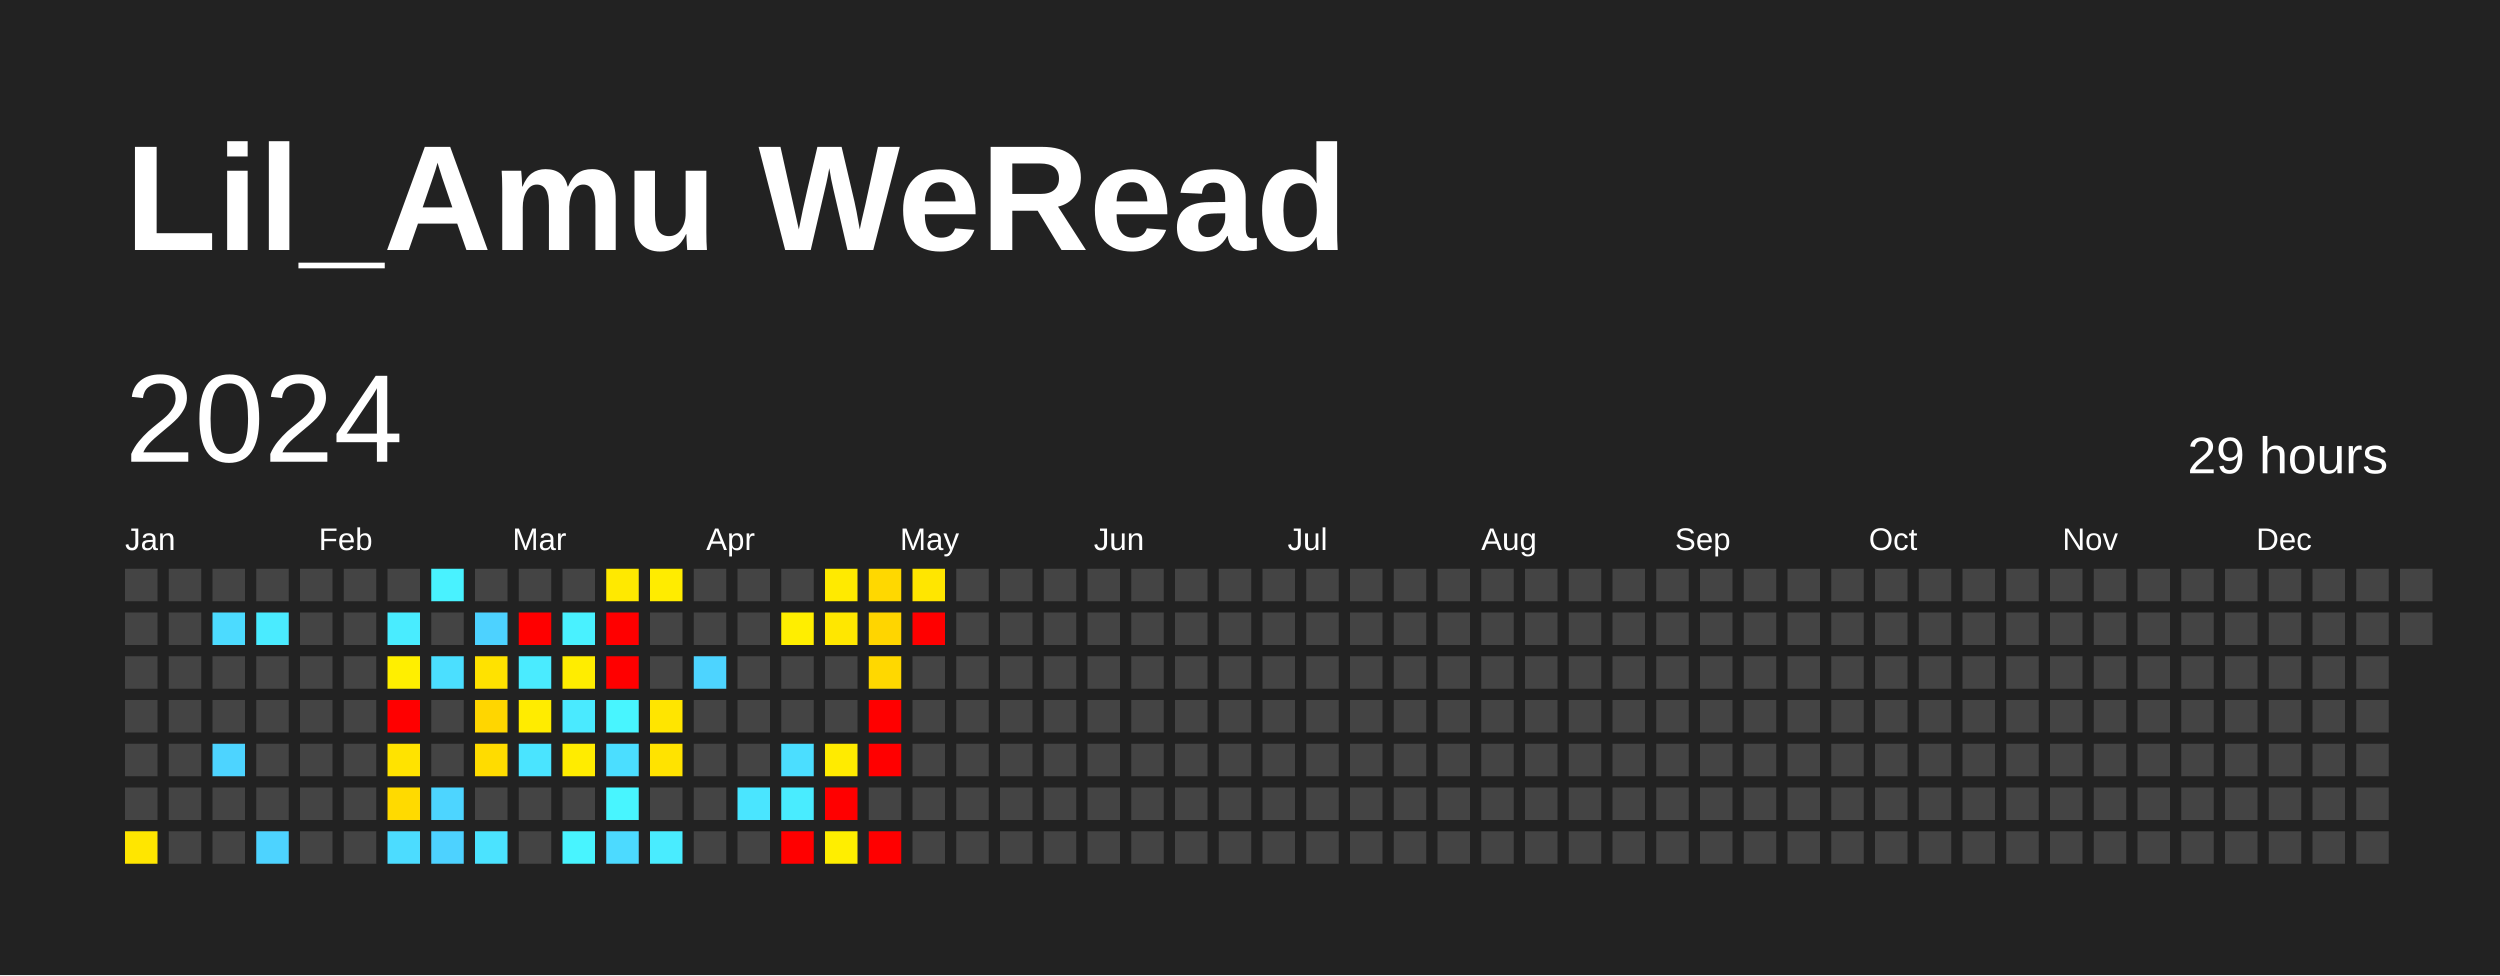
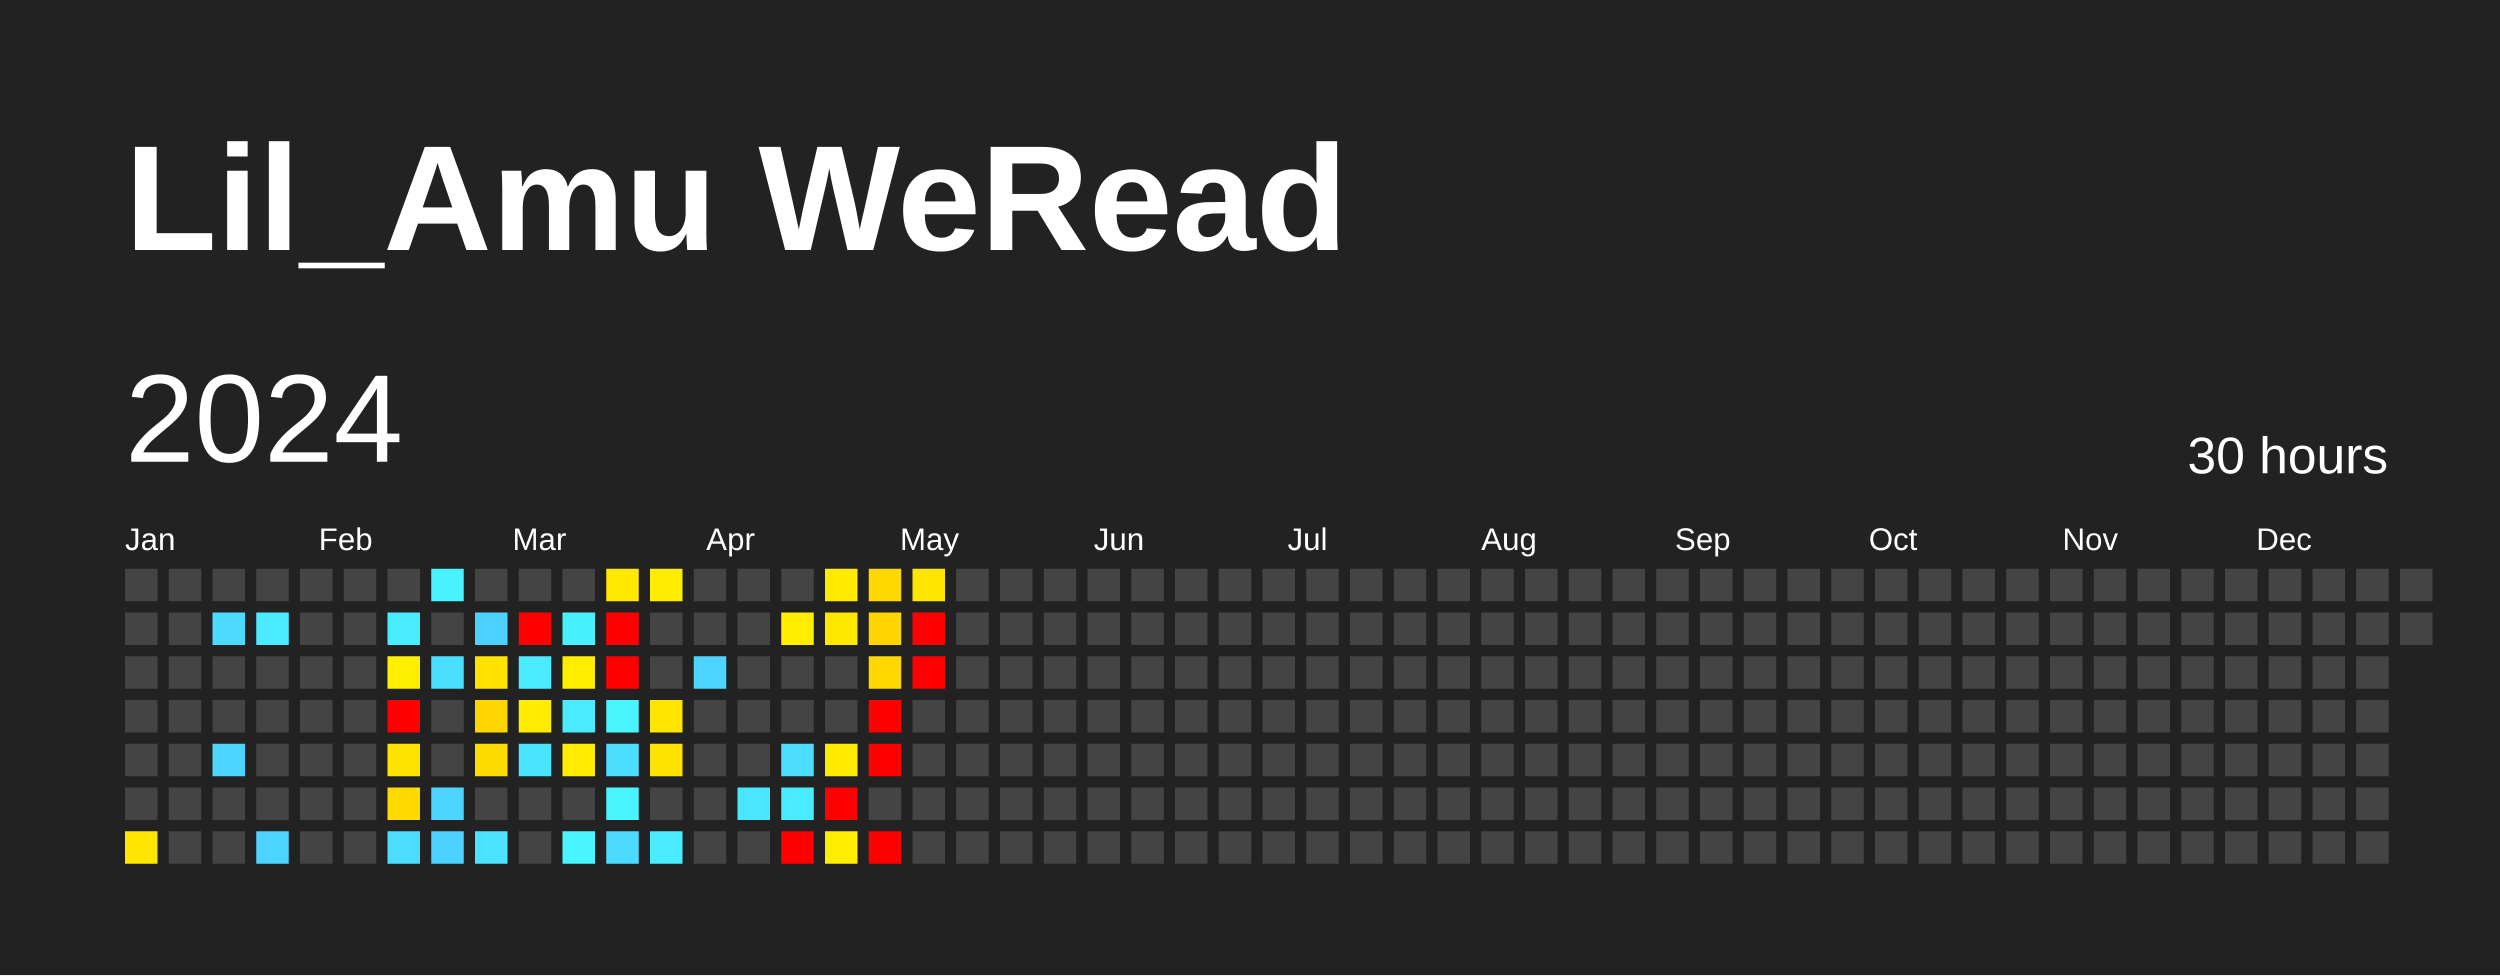
<svg xmlns="http://www.w3.org/2000/svg" baseProfile="full" height="78mm" version="1.1" viewBox="0,0,200,78" width="200mm">
  <defs />
  <rect fill="#222222" height="78" width="200" x="0" y="0" />
  <text fill="#FFFFFF" style="font-size:12px; font-family:Arial; font-weight:bold;" x="10" y="20">Lil_Amu WeRead</text>
  <text dominant-baseline="hanging" fill="#FFFFFF" style="font-size:10.0px; font-family:Arial;" x="10" y="30">2024</text>
-   <text dominant-baseline="hanging" fill="#FFFFFF" style="font-size:4.125px; font-family:Arial;" x="175" y="35">29 hours</text>
+   <text dominant-baseline="hanging" fill="#FFFFFF" style="font-size:4.125px; font-family:Arial;" x="175" y="35">30 hours</text>
  <text fill="#FFFFFF" style="font-size:2.5px; font-family:Arial" x="10.0" y="44">Jan</text>
  <text fill="#FFFFFF" style="font-size:2.5px; font-family:Arial" x="25.5" y="44">Feb</text>
  <text fill="#FFFFFF" style="font-size:2.5px; font-family:Arial" x="41.0" y="44">Mar</text>
  <text fill="#FFFFFF" style="font-size:2.5px; font-family:Arial" x="56.5" y="44">Apr</text>
  <text fill="#FFFFFF" style="font-size:2.5px; font-family:Arial" x="72.0" y="44">May</text>
  <text fill="#FFFFFF" style="font-size:2.5px; font-family:Arial" x="87.5" y="44">Jun</text>
  <text fill="#FFFFFF" style="font-size:2.5px; font-family:Arial" x="103.0" y="44">Jul</text>
  <text fill="#FFFFFF" style="font-size:2.5px; font-family:Arial" x="118.5" y="44">Aug</text>
  <text fill="#FFFFFF" style="font-size:2.5px; font-family:Arial" x="134.0" y="44">Sep</text>
  <text fill="#FFFFFF" style="font-size:2.5px; font-family:Arial" x="149.5" y="44">Oct</text>
  <text fill="#FFFFFF" style="font-size:2.5px; font-family:Arial" x="165.0" y="44">Nov</text>
  <text fill="#FFFFFF" style="font-size:2.5px; font-family:Arial" x="180.5" y="44">Dec</text>
  <rect fill="#444444" height="2.6" width="2.6" x="10.0" y="45.5" />
  <rect fill="#444444" height="2.6" width="2.6" x="10.0" y="49.0" />
  <rect fill="#444444" height="2.6" width="2.6" x="10.0" y="52.5" />
  <rect fill="#444444" height="2.6" width="2.6" x="10.0" y="56.0" />
  <rect fill="#444444" height="2.6" width="2.6" x="10.0" y="59.5" />
  <rect fill="#444444" height="2.6" width="2.6" x="10.0" y="63.0" />
  <rect fill="#ffe600" height="2.6" width="2.6" x="10.0" y="66.5" />
  <rect fill="#444444" height="2.6" width="2.6" x="13.5" y="45.5" />
  <rect fill="#444444" height="2.6" width="2.6" x="13.5" y="49.0" />
  <rect fill="#444444" height="2.6" width="2.6" x="13.5" y="52.5" />
  <rect fill="#444444" height="2.6" width="2.6" x="13.5" y="56.0" />
  <rect fill="#444444" height="2.6" width="2.6" x="13.5" y="59.5" />
  <rect fill="#444444" height="2.6" width="2.6" x="13.5" y="63.0" />
  <rect fill="#444444" height="2.6" width="2.6" x="13.5" y="66.5" />
  <rect fill="#444444" height="2.6" width="2.6" x="17.0" y="45.5" />
  <rect fill="#4cdbff" height="2.6" width="2.6" x="17.0" y="49.0" />
  <rect fill="#444444" height="2.6" width="2.6" x="17.0" y="52.5" />
  <rect fill="#444444" height="2.6" width="2.6" x="17.0" y="56.0" />
  <rect fill="#4dd4ff" height="2.6" width="2.6" x="17.0" y="59.5" />
  <rect fill="#444444" height="2.6" width="2.6" x="17.0" y="63.0" />
  <rect fill="#444444" height="2.6" width="2.6" x="17.0" y="66.5" />
  <rect fill="#444444" height="2.6" width="2.6" x="20.5" y="45.5" />
  <rect fill="#4aebff" height="2.6" width="2.6" x="20.5" y="49.0" />
  <rect fill="#444444" height="2.6" width="2.6" x="20.5" y="52.5" />
  <rect fill="#444444" height="2.6" width="2.6" x="20.5" y="56.0" />
  <rect fill="#444444" height="2.6" width="2.6" x="20.5" y="59.5" />
  <rect fill="#444444" height="2.6" width="2.6" x="20.5" y="63.0" />
  <rect fill="#4dd3ff" height="2.6" width="2.6" x="20.5" y="66.5" />
  <rect fill="#444444" height="2.6" width="2.6" x="24.0" y="45.5" />
  <rect fill="#444444" height="2.6" width="2.6" x="24.0" y="49.0" />
  <rect fill="#444444" height="2.6" width="2.6" x="24.0" y="52.5" />
  <rect fill="#444444" height="2.6" width="2.6" x="24.0" y="56.0" />
  <rect fill="#444444" height="2.6" width="2.6" x="24.0" y="59.5" />
  <rect fill="#444444" height="2.6" width="2.6" x="24.0" y="63.0" />
  <rect fill="#444444" height="2.6" width="2.6" x="24.0" y="66.5" />
  <rect fill="#444444" height="2.6" width="2.6" x="27.5" y="45.5" />
  <rect fill="#444444" height="2.6" width="2.6" x="27.5" y="49.0" />
  <rect fill="#444444" height="2.6" width="2.6" x="27.5" y="52.5" />
  <rect fill="#444444" height="2.6" width="2.6" x="27.5" y="56.0" />
  <rect fill="#444444" height="2.6" width="2.6" x="27.5" y="59.5" />
  <rect fill="#444444" height="2.6" width="2.6" x="27.5" y="63.0" />
  <rect fill="#444444" height="2.6" width="2.6" x="27.5" y="66.5" />
  <rect fill="#444444" height="2.6" width="2.6" x="31.0" y="45.5" />
  <rect fill="#49ecff" height="2.6" width="2.6" x="31.0" y="49.0" />
  <rect fill="#ffef00" height="2.6" width="2.6" x="31.0" y="52.5" />
  <rect fill="red" height="2.6" width="2.6" x="31.0" y="56.0" />
  <rect fill="#ffe300" height="2.6" width="2.6" x="31.0" y="59.5" />
  <rect fill="#ffda00" height="2.6" width="2.6" x="31.0" y="63.0" />
  <rect fill="#4cdcff" height="2.6" width="2.6" x="31.0" y="66.5" />
  <rect fill="#49f2ff" height="2.6" width="2.6" x="34.5" y="45.5" />
  <rect fill="#444444" height="2.6" width="2.6" x="34.5" y="49.0" />
  <rect fill="#4bdfff" height="2.6" width="2.6" x="34.5" y="52.5" />
  <rect fill="#444444" height="2.6" width="2.6" x="34.5" y="56.0" />
  <rect fill="#444444" height="2.6" width="2.6" x="34.5" y="59.5" />
  <rect fill="#4dd5ff" height="2.6" width="2.6" x="34.5" y="63.0" />
  <rect fill="#4dd2ff" height="2.6" width="2.6" x="34.5" y="66.5" />
  <rect fill="#444444" height="2.6" width="2.6" x="38.0" y="45.5" />
  <rect fill="#4dd2ff" height="2.6" width="2.6" x="38.0" y="49.0" />
  <rect fill="#ffe200" height="2.6" width="2.6" x="38.0" y="52.5" />
  <rect fill="#ffd600" height="2.6" width="2.6" x="38.0" y="56.0" />
  <rect fill="#ffdc00" height="2.6" width="2.6" x="38.0" y="59.5" />
  <rect fill="#444444" height="2.6" width="2.6" x="38.0" y="63.0" />
  <rect fill="#4be3ff" height="2.6" width="2.6" x="38.0" y="66.5" />
  <rect fill="#444444" height="2.6" width="2.6" x="41.5" y="45.5" />
  <rect fill="red" height="2.6" width="2.6" x="41.5" y="49.0" />
  <rect fill="#4aebff" height="2.6" width="2.6" x="41.5" y="52.5" />
  <rect fill="#ffec00" height="2.6" width="2.6" x="41.5" y="56.0" />
  <rect fill="#4ae4ff" height="2.6" width="2.6" x="41.5" y="59.5" />
  <rect fill="#444444" height="2.6" width="2.6" x="41.5" y="63.0" />
  <rect fill="#444444" height="2.6" width="2.6" x="41.5" y="66.5" />
  <rect fill="#444444" height="2.6" width="2.6" x="45.0" y="45.5" />
  <rect fill="#49f1ff" height="2.6" width="2.6" x="45.0" y="49.0" />
  <rect fill="#ffed00" height="2.6" width="2.6" x="45.0" y="52.5" />
  <rect fill="#4aeaff" height="2.6" width="2.6" x="45.0" y="56.0" />
  <rect fill="#ffec00" height="2.6" width="2.6" x="45.0" y="59.5" />
  <rect fill="#444444" height="2.6" width="2.6" x="45.0" y="63.0" />
  <rect fill="#48f4ff" height="2.6" width="2.6" x="45.0" y="66.5" />
  <rect fill="#ffe900" height="2.6" width="2.6" x="48.5" y="45.5" />
  <rect fill="red" height="2.6" width="2.6" x="48.5" y="49.0" />
  <rect fill="red" height="2.6" width="2.6" x="48.5" y="52.5" />
  <rect fill="#48f5ff" height="2.6" width="2.6" x="48.5" y="56.0" />
  <rect fill="#4bdeff" height="2.6" width="2.6" x="48.5" y="59.5" />
  <rect fill="#48f5ff" height="2.6" width="2.6" x="48.5" y="63.0" />
  <rect fill="#4cdaff" height="2.6" width="2.6" x="48.5" y="66.5" />
  <rect fill="#ffec00" height="2.6" width="2.6" x="52.0" y="45.5" />
  <rect fill="#444444" height="2.6" width="2.6" x="52.0" y="49.0" />
  <rect fill="#444444" height="2.6" width="2.6" x="52.0" y="52.5" />
  <rect fill="#ffe500" height="2.6" width="2.6" x="52.0" y="56.0" />
  <rect fill="#ffe300" height="2.6" width="2.6" x="52.0" y="59.5" />
  <rect fill="#444444" height="2.6" width="2.6" x="52.0" y="63.0" />
  <rect fill="#49ecff" height="2.6" width="2.6" x="52.0" y="66.5" />
  <rect fill="#444444" height="2.6" width="2.6" x="55.5" y="45.5" />
  <rect fill="#444444" height="2.6" width="2.6" x="55.5" y="49.0" />
  <rect fill="#4dd4ff" height="2.6" width="2.6" x="55.5" y="52.5" />
  <rect fill="#444444" height="2.6" width="2.6" x="55.5" y="56.0" />
  <rect fill="#444444" height="2.6" width="2.6" x="55.5" y="59.5" />
  <rect fill="#444444" height="2.6" width="2.6" x="55.5" y="63.0" />
  <rect fill="#444444" height="2.6" width="2.6" x="55.5" y="66.5" />
  <rect fill="#444444" height="2.6" width="2.6" x="59.0" y="45.5" />
  <rect fill="#444444" height="2.6" width="2.6" x="59.0" y="49.0" />
  <rect fill="#444444" height="2.6" width="2.6" x="59.0" y="52.5" />
  <rect fill="#444444" height="2.6" width="2.6" x="59.0" y="56.0" />
  <rect fill="#444444" height="2.6" width="2.6" x="59.0" y="59.5" />
  <rect fill="#4ae5ff" height="2.6" width="2.6" x="59.0" y="63.0" />
  <rect fill="#444444" height="2.6" width="2.6" x="59.0" y="66.5" />
  <rect fill="#444444" height="2.6" width="2.6" x="62.5" y="45.5" />
  <rect fill="#ffee00" height="2.6" width="2.6" x="62.5" y="49.0" />
  <rect fill="#444444" height="2.6" width="2.6" x="62.5" y="52.5" />
  <rect fill="#444444" height="2.6" width="2.6" x="62.5" y="56.0" />
  <rect fill="#4bdeff" height="2.6" width="2.6" x="62.5" y="59.5" />
  <rect fill="#49ecff" height="2.6" width="2.6" x="62.5" y="63.0" />
  <rect fill="red" height="2.6" width="2.6" x="62.5" y="66.5" />
  <rect fill="#ffea00" height="2.6" width="2.6" x="66.0" y="45.5" />
  <rect fill="#ffe700" height="2.6" width="2.6" x="66.0" y="49.0" />
  <rect fill="#444444" height="2.6" width="2.6" x="66.0" y="52.5" />
  <rect fill="#444444" height="2.6" width="2.6" x="66.0" y="56.0" />
  <rect fill="#ffeb00" height="2.6" width="2.6" x="66.0" y="59.5" />
  <rect fill="red" height="2.6" width="2.6" x="66.0" y="63.0" />
  <rect fill="#ffee00" height="2.6" width="2.6" x="66.0" y="66.5" />
  <rect fill="#ffd800" height="2.6" width="2.6" x="69.5" y="45.5" />
  <rect fill="#ffd500" height="2.6" width="2.6" x="69.5" y="49.0" />
  <rect fill="#ffd800" height="2.6" width="2.6" x="69.5" y="52.5" />
  <rect fill="red" height="2.6" width="2.6" x="69.5" y="56.0" />
  <rect fill="red" height="2.6" width="2.6" x="69.5" y="59.5" />
  <rect fill="#444444" height="2.6" width="2.6" x="69.5" y="63.0" />
  <rect fill="red" height="2.6" width="2.6" x="69.5" y="66.5" />
  <rect fill="#ffe600" height="2.6" width="2.6" x="73.0" y="45.5" />
  <rect fill="red" height="2.6" width="2.6" x="73.0" y="49.0" />
-   <rect fill="#444444" height="2.6" width="2.6" x="73.0" y="52.5" />
+   <rect fill="red" height="2.6" width="2.6" x="73.0" y="52.5" />
  <rect fill="#444444" height="2.6" width="2.6" x="73.0" y="56.0" />
  <rect fill="#444444" height="2.6" width="2.6" x="73.0" y="59.5" />
  <rect fill="#444444" height="2.6" width="2.6" x="73.0" y="63.0" />
  <rect fill="#444444" height="2.6" width="2.6" x="73.0" y="66.5" />
  <rect fill="#444444" height="2.6" width="2.6" x="76.5" y="45.5" />
  <rect fill="#444444" height="2.6" width="2.6" x="76.5" y="49.0" />
  <rect fill="#444444" height="2.6" width="2.6" x="76.5" y="52.5" />
  <rect fill="#444444" height="2.6" width="2.6" x="76.5" y="56.0" />
  <rect fill="#444444" height="2.6" width="2.6" x="76.5" y="59.5" />
  <rect fill="#444444" height="2.6" width="2.6" x="76.5" y="63.0" />
  <rect fill="#444444" height="2.6" width="2.6" x="76.5" y="66.5" />
  <rect fill="#444444" height="2.6" width="2.6" x="80.0" y="45.5" />
  <rect fill="#444444" height="2.6" width="2.6" x="80.0" y="49.0" />
  <rect fill="#444444" height="2.6" width="2.6" x="80.0" y="52.5" />
  <rect fill="#444444" height="2.6" width="2.6" x="80.0" y="56.0" />
  <rect fill="#444444" height="2.6" width="2.6" x="80.0" y="59.5" />
  <rect fill="#444444" height="2.6" width="2.6" x="80.0" y="63.0" />
  <rect fill="#444444" height="2.6" width="2.6" x="80.0" y="66.5" />
  <rect fill="#444444" height="2.6" width="2.6" x="83.5" y="45.5" />
  <rect fill="#444444" height="2.6" width="2.6" x="83.5" y="49.0" />
  <rect fill="#444444" height="2.6" width="2.6" x="83.5" y="52.5" />
  <rect fill="#444444" height="2.6" width="2.6" x="83.5" y="56.0" />
  <rect fill="#444444" height="2.6" width="2.6" x="83.5" y="59.5" />
  <rect fill="#444444" height="2.6" width="2.6" x="83.5" y="63.0" />
  <rect fill="#444444" height="2.6" width="2.6" x="83.5" y="66.5" />
  <rect fill="#444444" height="2.6" width="2.6" x="87.0" y="45.5" />
  <rect fill="#444444" height="2.6" width="2.6" x="87.0" y="49.0" />
  <rect fill="#444444" height="2.6" width="2.6" x="87.0" y="52.5" />
  <rect fill="#444444" height="2.6" width="2.6" x="87.0" y="56.0" />
  <rect fill="#444444" height="2.6" width="2.6" x="87.0" y="59.5" />
  <rect fill="#444444" height="2.6" width="2.6" x="87.0" y="63.0" />
  <rect fill="#444444" height="2.6" width="2.6" x="87.0" y="66.5" />
  <rect fill="#444444" height="2.6" width="2.6" x="90.5" y="45.5" />
  <rect fill="#444444" height="2.6" width="2.6" x="90.5" y="49.0" />
  <rect fill="#444444" height="2.6" width="2.6" x="90.5" y="52.5" />
  <rect fill="#444444" height="2.6" width="2.6" x="90.5" y="56.0" />
  <rect fill="#444444" height="2.6" width="2.6" x="90.5" y="59.5" />
  <rect fill="#444444" height="2.6" width="2.6" x="90.5" y="63.0" />
  <rect fill="#444444" height="2.6" width="2.6" x="90.5" y="66.5" />
  <rect fill="#444444" height="2.6" width="2.6" x="94.0" y="45.5" />
  <rect fill="#444444" height="2.6" width="2.6" x="94.0" y="49.0" />
  <rect fill="#444444" height="2.6" width="2.6" x="94.0" y="52.5" />
  <rect fill="#444444" height="2.6" width="2.6" x="94.0" y="56.0" />
  <rect fill="#444444" height="2.6" width="2.6" x="94.0" y="59.5" />
  <rect fill="#444444" height="2.6" width="2.6" x="94.0" y="63.0" />
  <rect fill="#444444" height="2.6" width="2.6" x="94.0" y="66.5" />
  <rect fill="#444444" height="2.6" width="2.6" x="97.5" y="45.5" />
  <rect fill="#444444" height="2.6" width="2.6" x="97.5" y="49.0" />
  <rect fill="#444444" height="2.6" width="2.6" x="97.5" y="52.5" />
  <rect fill="#444444" height="2.6" width="2.6" x="97.5" y="56.0" />
  <rect fill="#444444" height="2.6" width="2.6" x="97.5" y="59.5" />
  <rect fill="#444444" height="2.6" width="2.6" x="97.5" y="63.0" />
  <rect fill="#444444" height="2.6" width="2.6" x="97.5" y="66.5" />
  <rect fill="#444444" height="2.6" width="2.6" x="101.0" y="45.5" />
  <rect fill="#444444" height="2.6" width="2.6" x="101.0" y="49.0" />
  <rect fill="#444444" height="2.6" width="2.6" x="101.0" y="52.5" />
  <rect fill="#444444" height="2.6" width="2.6" x="101.0" y="56.0" />
  <rect fill="#444444" height="2.6" width="2.6" x="101.0" y="59.5" />
  <rect fill="#444444" height="2.6" width="2.6" x="101.0" y="63.0" />
  <rect fill="#444444" height="2.6" width="2.6" x="101.0" y="66.5" />
  <rect fill="#444444" height="2.6" width="2.6" x="104.5" y="45.5" />
  <rect fill="#444444" height="2.6" width="2.6" x="104.5" y="49.0" />
  <rect fill="#444444" height="2.6" width="2.6" x="104.5" y="52.5" />
  <rect fill="#444444" height="2.6" width="2.6" x="104.5" y="56.0" />
  <rect fill="#444444" height="2.6" width="2.6" x="104.5" y="59.5" />
  <rect fill="#444444" height="2.6" width="2.6" x="104.5" y="63.0" />
  <rect fill="#444444" height="2.6" width="2.6" x="104.5" y="66.5" />
  <rect fill="#444444" height="2.6" width="2.6" x="108.0" y="45.5" />
  <rect fill="#444444" height="2.6" width="2.6" x="108.0" y="49.0" />
  <rect fill="#444444" height="2.6" width="2.6" x="108.0" y="52.5" />
  <rect fill="#444444" height="2.6" width="2.6" x="108.0" y="56.0" />
  <rect fill="#444444" height="2.6" width="2.6" x="108.0" y="59.5" />
  <rect fill="#444444" height="2.6" width="2.6" x="108.0" y="63.0" />
  <rect fill="#444444" height="2.6" width="2.6" x="108.0" y="66.5" />
  <rect fill="#444444" height="2.6" width="2.6" x="111.5" y="45.5" />
  <rect fill="#444444" height="2.6" width="2.6" x="111.5" y="49.0" />
  <rect fill="#444444" height="2.6" width="2.6" x="111.5" y="52.5" />
  <rect fill="#444444" height="2.6" width="2.6" x="111.5" y="56.0" />
  <rect fill="#444444" height="2.6" width="2.6" x="111.5" y="59.5" />
  <rect fill="#444444" height="2.6" width="2.6" x="111.5" y="63.0" />
  <rect fill="#444444" height="2.6" width="2.6" x="111.5" y="66.5" />
  <rect fill="#444444" height="2.6" width="2.6" x="115.0" y="45.5" />
  <rect fill="#444444" height="2.6" width="2.6" x="115.0" y="49.0" />
  <rect fill="#444444" height="2.6" width="2.6" x="115.0" y="52.5" />
  <rect fill="#444444" height="2.6" width="2.6" x="115.0" y="56.0" />
  <rect fill="#444444" height="2.6" width="2.6" x="115.0" y="59.5" />
  <rect fill="#444444" height="2.6" width="2.6" x="115.0" y="63.0" />
  <rect fill="#444444" height="2.6" width="2.6" x="115.0" y="66.5" />
  <rect fill="#444444" height="2.6" width="2.6" x="118.5" y="45.5" />
  <rect fill="#444444" height="2.6" width="2.6" x="118.5" y="49.0" />
  <rect fill="#444444" height="2.6" width="2.6" x="118.5" y="52.5" />
  <rect fill="#444444" height="2.6" width="2.6" x="118.5" y="56.0" />
  <rect fill="#444444" height="2.6" width="2.6" x="118.5" y="59.5" />
  <rect fill="#444444" height="2.6" width="2.6" x="118.5" y="63.0" />
  <rect fill="#444444" height="2.6" width="2.6" x="118.5" y="66.5" />
  <rect fill="#444444" height="2.6" width="2.6" x="122.0" y="45.5" />
  <rect fill="#444444" height="2.6" width="2.6" x="122.0" y="49.0" />
  <rect fill="#444444" height="2.6" width="2.6" x="122.0" y="52.5" />
  <rect fill="#444444" height="2.6" width="2.6" x="122.0" y="56.0" />
  <rect fill="#444444" height="2.6" width="2.6" x="122.0" y="59.5" />
  <rect fill="#444444" height="2.6" width="2.6" x="122.0" y="63.0" />
  <rect fill="#444444" height="2.6" width="2.6" x="122.0" y="66.5" />
  <rect fill="#444444" height="2.6" width="2.6" x="125.5" y="45.5" />
  <rect fill="#444444" height="2.6" width="2.6" x="125.5" y="49.0" />
  <rect fill="#444444" height="2.6" width="2.6" x="125.5" y="52.5" />
  <rect fill="#444444" height="2.6" width="2.6" x="125.5" y="56.0" />
  <rect fill="#444444" height="2.6" width="2.6" x="125.5" y="59.5" />
  <rect fill="#444444" height="2.6" width="2.6" x="125.5" y="63.0" />
  <rect fill="#444444" height="2.6" width="2.6" x="125.5" y="66.5" />
  <rect fill="#444444" height="2.6" width="2.6" x="129.0" y="45.5" />
  <rect fill="#444444" height="2.6" width="2.6" x="129.0" y="49.0" />
  <rect fill="#444444" height="2.6" width="2.6" x="129.0" y="52.5" />
  <rect fill="#444444" height="2.6" width="2.6" x="129.0" y="56.0" />
  <rect fill="#444444" height="2.6" width="2.6" x="129.0" y="59.5" />
  <rect fill="#444444" height="2.6" width="2.6" x="129.0" y="63.0" />
  <rect fill="#444444" height="2.6" width="2.6" x="129.0" y="66.5" />
  <rect fill="#444444" height="2.6" width="2.6" x="132.5" y="45.5" />
  <rect fill="#444444" height="2.6" width="2.6" x="132.5" y="49.0" />
  <rect fill="#444444" height="2.6" width="2.6" x="132.5" y="52.5" />
  <rect fill="#444444" height="2.6" width="2.6" x="132.5" y="56.0" />
  <rect fill="#444444" height="2.6" width="2.6" x="132.5" y="59.5" />
  <rect fill="#444444" height="2.6" width="2.6" x="132.5" y="63.0" />
  <rect fill="#444444" height="2.6" width="2.6" x="132.5" y="66.5" />
  <rect fill="#444444" height="2.6" width="2.6" x="136.0" y="45.5" />
  <rect fill="#444444" height="2.6" width="2.6" x="136.0" y="49.0" />
  <rect fill="#444444" height="2.6" width="2.6" x="136.0" y="52.5" />
  <rect fill="#444444" height="2.6" width="2.6" x="136.0" y="56.0" />
  <rect fill="#444444" height="2.6" width="2.6" x="136.0" y="59.5" />
  <rect fill="#444444" height="2.6" width="2.6" x="136.0" y="63.0" />
  <rect fill="#444444" height="2.6" width="2.6" x="136.0" y="66.5" />
  <rect fill="#444444" height="2.6" width="2.6" x="139.5" y="45.5" />
  <rect fill="#444444" height="2.6" width="2.6" x="139.5" y="49.0" />
  <rect fill="#444444" height="2.6" width="2.6" x="139.5" y="52.5" />
  <rect fill="#444444" height="2.6" width="2.6" x="139.5" y="56.0" />
  <rect fill="#444444" height="2.6" width="2.6" x="139.5" y="59.5" />
  <rect fill="#444444" height="2.6" width="2.6" x="139.5" y="63.0" />
  <rect fill="#444444" height="2.6" width="2.6" x="139.5" y="66.5" />
  <rect fill="#444444" height="2.6" width="2.6" x="143.0" y="45.5" />
  <rect fill="#444444" height="2.6" width="2.6" x="143.0" y="49.0" />
  <rect fill="#444444" height="2.6" width="2.6" x="143.0" y="52.5" />
  <rect fill="#444444" height="2.6" width="2.6" x="143.0" y="56.0" />
  <rect fill="#444444" height="2.6" width="2.6" x="143.0" y="59.5" />
  <rect fill="#444444" height="2.6" width="2.6" x="143.0" y="63.0" />
  <rect fill="#444444" height="2.6" width="2.6" x="143.0" y="66.5" />
  <rect fill="#444444" height="2.6" width="2.6" x="146.5" y="45.5" />
  <rect fill="#444444" height="2.6" width="2.6" x="146.5" y="49.0" />
  <rect fill="#444444" height="2.6" width="2.6" x="146.5" y="52.5" />
  <rect fill="#444444" height="2.6" width="2.6" x="146.5" y="56.0" />
  <rect fill="#444444" height="2.6" width="2.6" x="146.5" y="59.5" />
  <rect fill="#444444" height="2.6" width="2.6" x="146.5" y="63.0" />
  <rect fill="#444444" height="2.6" width="2.6" x="146.5" y="66.5" />
  <rect fill="#444444" height="2.6" width="2.6" x="150.0" y="45.5" />
  <rect fill="#444444" height="2.6" width="2.6" x="150.0" y="49.0" />
  <rect fill="#444444" height="2.6" width="2.6" x="150.0" y="52.5" />
  <rect fill="#444444" height="2.6" width="2.6" x="150.0" y="56.0" />
  <rect fill="#444444" height="2.6" width="2.6" x="150.0" y="59.5" />
  <rect fill="#444444" height="2.6" width="2.6" x="150.0" y="63.0" />
  <rect fill="#444444" height="2.6" width="2.6" x="150.0" y="66.5" />
  <rect fill="#444444" height="2.6" width="2.6" x="153.5" y="45.5" />
  <rect fill="#444444" height="2.6" width="2.6" x="153.5" y="49.0" />
  <rect fill="#444444" height="2.6" width="2.6" x="153.5" y="52.5" />
  <rect fill="#444444" height="2.6" width="2.6" x="153.5" y="56.0" />
  <rect fill="#444444" height="2.6" width="2.6" x="153.5" y="59.5" />
  <rect fill="#444444" height="2.6" width="2.6" x="153.5" y="63.0" />
  <rect fill="#444444" height="2.6" width="2.6" x="153.5" y="66.5" />
  <rect fill="#444444" height="2.6" width="2.6" x="157.0" y="45.5" />
  <rect fill="#444444" height="2.6" width="2.6" x="157.0" y="49.0" />
  <rect fill="#444444" height="2.6" width="2.6" x="157.0" y="52.5" />
  <rect fill="#444444" height="2.6" width="2.6" x="157.0" y="56.0" />
  <rect fill="#444444" height="2.6" width="2.6" x="157.0" y="59.5" />
  <rect fill="#444444" height="2.6" width="2.6" x="157.0" y="63.0" />
  <rect fill="#444444" height="2.6" width="2.6" x="157.0" y="66.5" />
  <rect fill="#444444" height="2.6" width="2.6" x="160.5" y="45.5" />
  <rect fill="#444444" height="2.6" width="2.6" x="160.5" y="49.0" />
  <rect fill="#444444" height="2.6" width="2.6" x="160.5" y="52.5" />
  <rect fill="#444444" height="2.6" width="2.6" x="160.5" y="56.0" />
  <rect fill="#444444" height="2.6" width="2.6" x="160.5" y="59.5" />
  <rect fill="#444444" height="2.6" width="2.6" x="160.5" y="63.0" />
  <rect fill="#444444" height="2.6" width="2.6" x="160.5" y="66.5" />
  <rect fill="#444444" height="2.6" width="2.6" x="164.0" y="45.5" />
  <rect fill="#444444" height="2.6" width="2.6" x="164.0" y="49.0" />
  <rect fill="#444444" height="2.6" width="2.6" x="164.0" y="52.5" />
  <rect fill="#444444" height="2.6" width="2.6" x="164.0" y="56.0" />
  <rect fill="#444444" height="2.6" width="2.6" x="164.0" y="59.5" />
  <rect fill="#444444" height="2.6" width="2.6" x="164.0" y="63.0" />
  <rect fill="#444444" height="2.6" width="2.6" x="164.0" y="66.5" />
  <rect fill="#444444" height="2.6" width="2.6" x="167.5" y="45.5" />
  <rect fill="#444444" height="2.6" width="2.6" x="167.5" y="49.0" />
  <rect fill="#444444" height="2.6" width="2.6" x="167.5" y="52.5" />
  <rect fill="#444444" height="2.6" width="2.6" x="167.5" y="56.0" />
  <rect fill="#444444" height="2.6" width="2.6" x="167.5" y="59.5" />
  <rect fill="#444444" height="2.6" width="2.6" x="167.5" y="63.0" />
  <rect fill="#444444" height="2.6" width="2.6" x="167.5" y="66.5" />
  <rect fill="#444444" height="2.6" width="2.6" x="171.0" y="45.5" />
  <rect fill="#444444" height="2.6" width="2.6" x="171.0" y="49.0" />
  <rect fill="#444444" height="2.6" width="2.6" x="171.0" y="52.5" />
  <rect fill="#444444" height="2.6" width="2.6" x="171.0" y="56.0" />
  <rect fill="#444444" height="2.6" width="2.6" x="171.0" y="59.5" />
  <rect fill="#444444" height="2.6" width="2.6" x="171.0" y="63.0" />
  <rect fill="#444444" height="2.6" width="2.6" x="171.0" y="66.5" />
  <rect fill="#444444" height="2.6" width="2.6" x="174.5" y="45.5" />
  <rect fill="#444444" height="2.6" width="2.6" x="174.5" y="49.0" />
  <rect fill="#444444" height="2.6" width="2.6" x="174.5" y="52.5" />
  <rect fill="#444444" height="2.6" width="2.6" x="174.5" y="56.0" />
  <rect fill="#444444" height="2.6" width="2.6" x="174.5" y="59.5" />
  <rect fill="#444444" height="2.6" width="2.6" x="174.5" y="63.0" />
  <rect fill="#444444" height="2.6" width="2.6" x="174.5" y="66.5" />
  <rect fill="#444444" height="2.6" width="2.6" x="178.0" y="45.5" />
  <rect fill="#444444" height="2.6" width="2.6" x="178.0" y="49.0" />
  <rect fill="#444444" height="2.6" width="2.6" x="178.0" y="52.5" />
  <rect fill="#444444" height="2.6" width="2.6" x="178.0" y="56.0" />
  <rect fill="#444444" height="2.6" width="2.6" x="178.0" y="59.5" />
  <rect fill="#444444" height="2.6" width="2.6" x="178.0" y="63.0" />
  <rect fill="#444444" height="2.6" width="2.6" x="178.0" y="66.5" />
  <rect fill="#444444" height="2.6" width="2.6" x="181.5" y="45.5" />
  <rect fill="#444444" height="2.6" width="2.6" x="181.5" y="49.0" />
  <rect fill="#444444" height="2.6" width="2.6" x="181.5" y="52.5" />
  <rect fill="#444444" height="2.6" width="2.6" x="181.5" y="56.0" />
  <rect fill="#444444" height="2.6" width="2.6" x="181.5" y="59.5" />
  <rect fill="#444444" height="2.6" width="2.6" x="181.5" y="63.0" />
  <rect fill="#444444" height="2.6" width="2.6" x="181.5" y="66.5" />
  <rect fill="#444444" height="2.6" width="2.6" x="185.0" y="45.5" />
  <rect fill="#444444" height="2.6" width="2.6" x="185.0" y="49.0" />
  <rect fill="#444444" height="2.6" width="2.6" x="185.0" y="52.5" />
  <rect fill="#444444" height="2.6" width="2.6" x="185.0" y="56.0" />
  <rect fill="#444444" height="2.6" width="2.6" x="185.0" y="59.5" />
  <rect fill="#444444" height="2.6" width="2.6" x="185.0" y="63.0" />
  <rect fill="#444444" height="2.6" width="2.6" x="185.0" y="66.5" />
  <rect fill="#444444" height="2.6" width="2.6" x="188.5" y="45.5" />
  <rect fill="#444444" height="2.6" width="2.6" x="188.5" y="49.0" />
  <rect fill="#444444" height="2.6" width="2.6" x="188.5" y="52.5" />
  <rect fill="#444444" height="2.6" width="2.6" x="188.5" y="56.0" />
  <rect fill="#444444" height="2.6" width="2.6" x="188.5" y="59.5" />
  <rect fill="#444444" height="2.6" width="2.6" x="188.5" y="63.0" />
  <rect fill="#444444" height="2.6" width="2.6" x="188.5" y="66.5" />
  <rect fill="#444444" height="2.6" width="2.6" x="192.0" y="45.5" />
  <rect fill="#444444" height="2.6" width="2.6" x="192.0" y="49.0" />
</svg>
